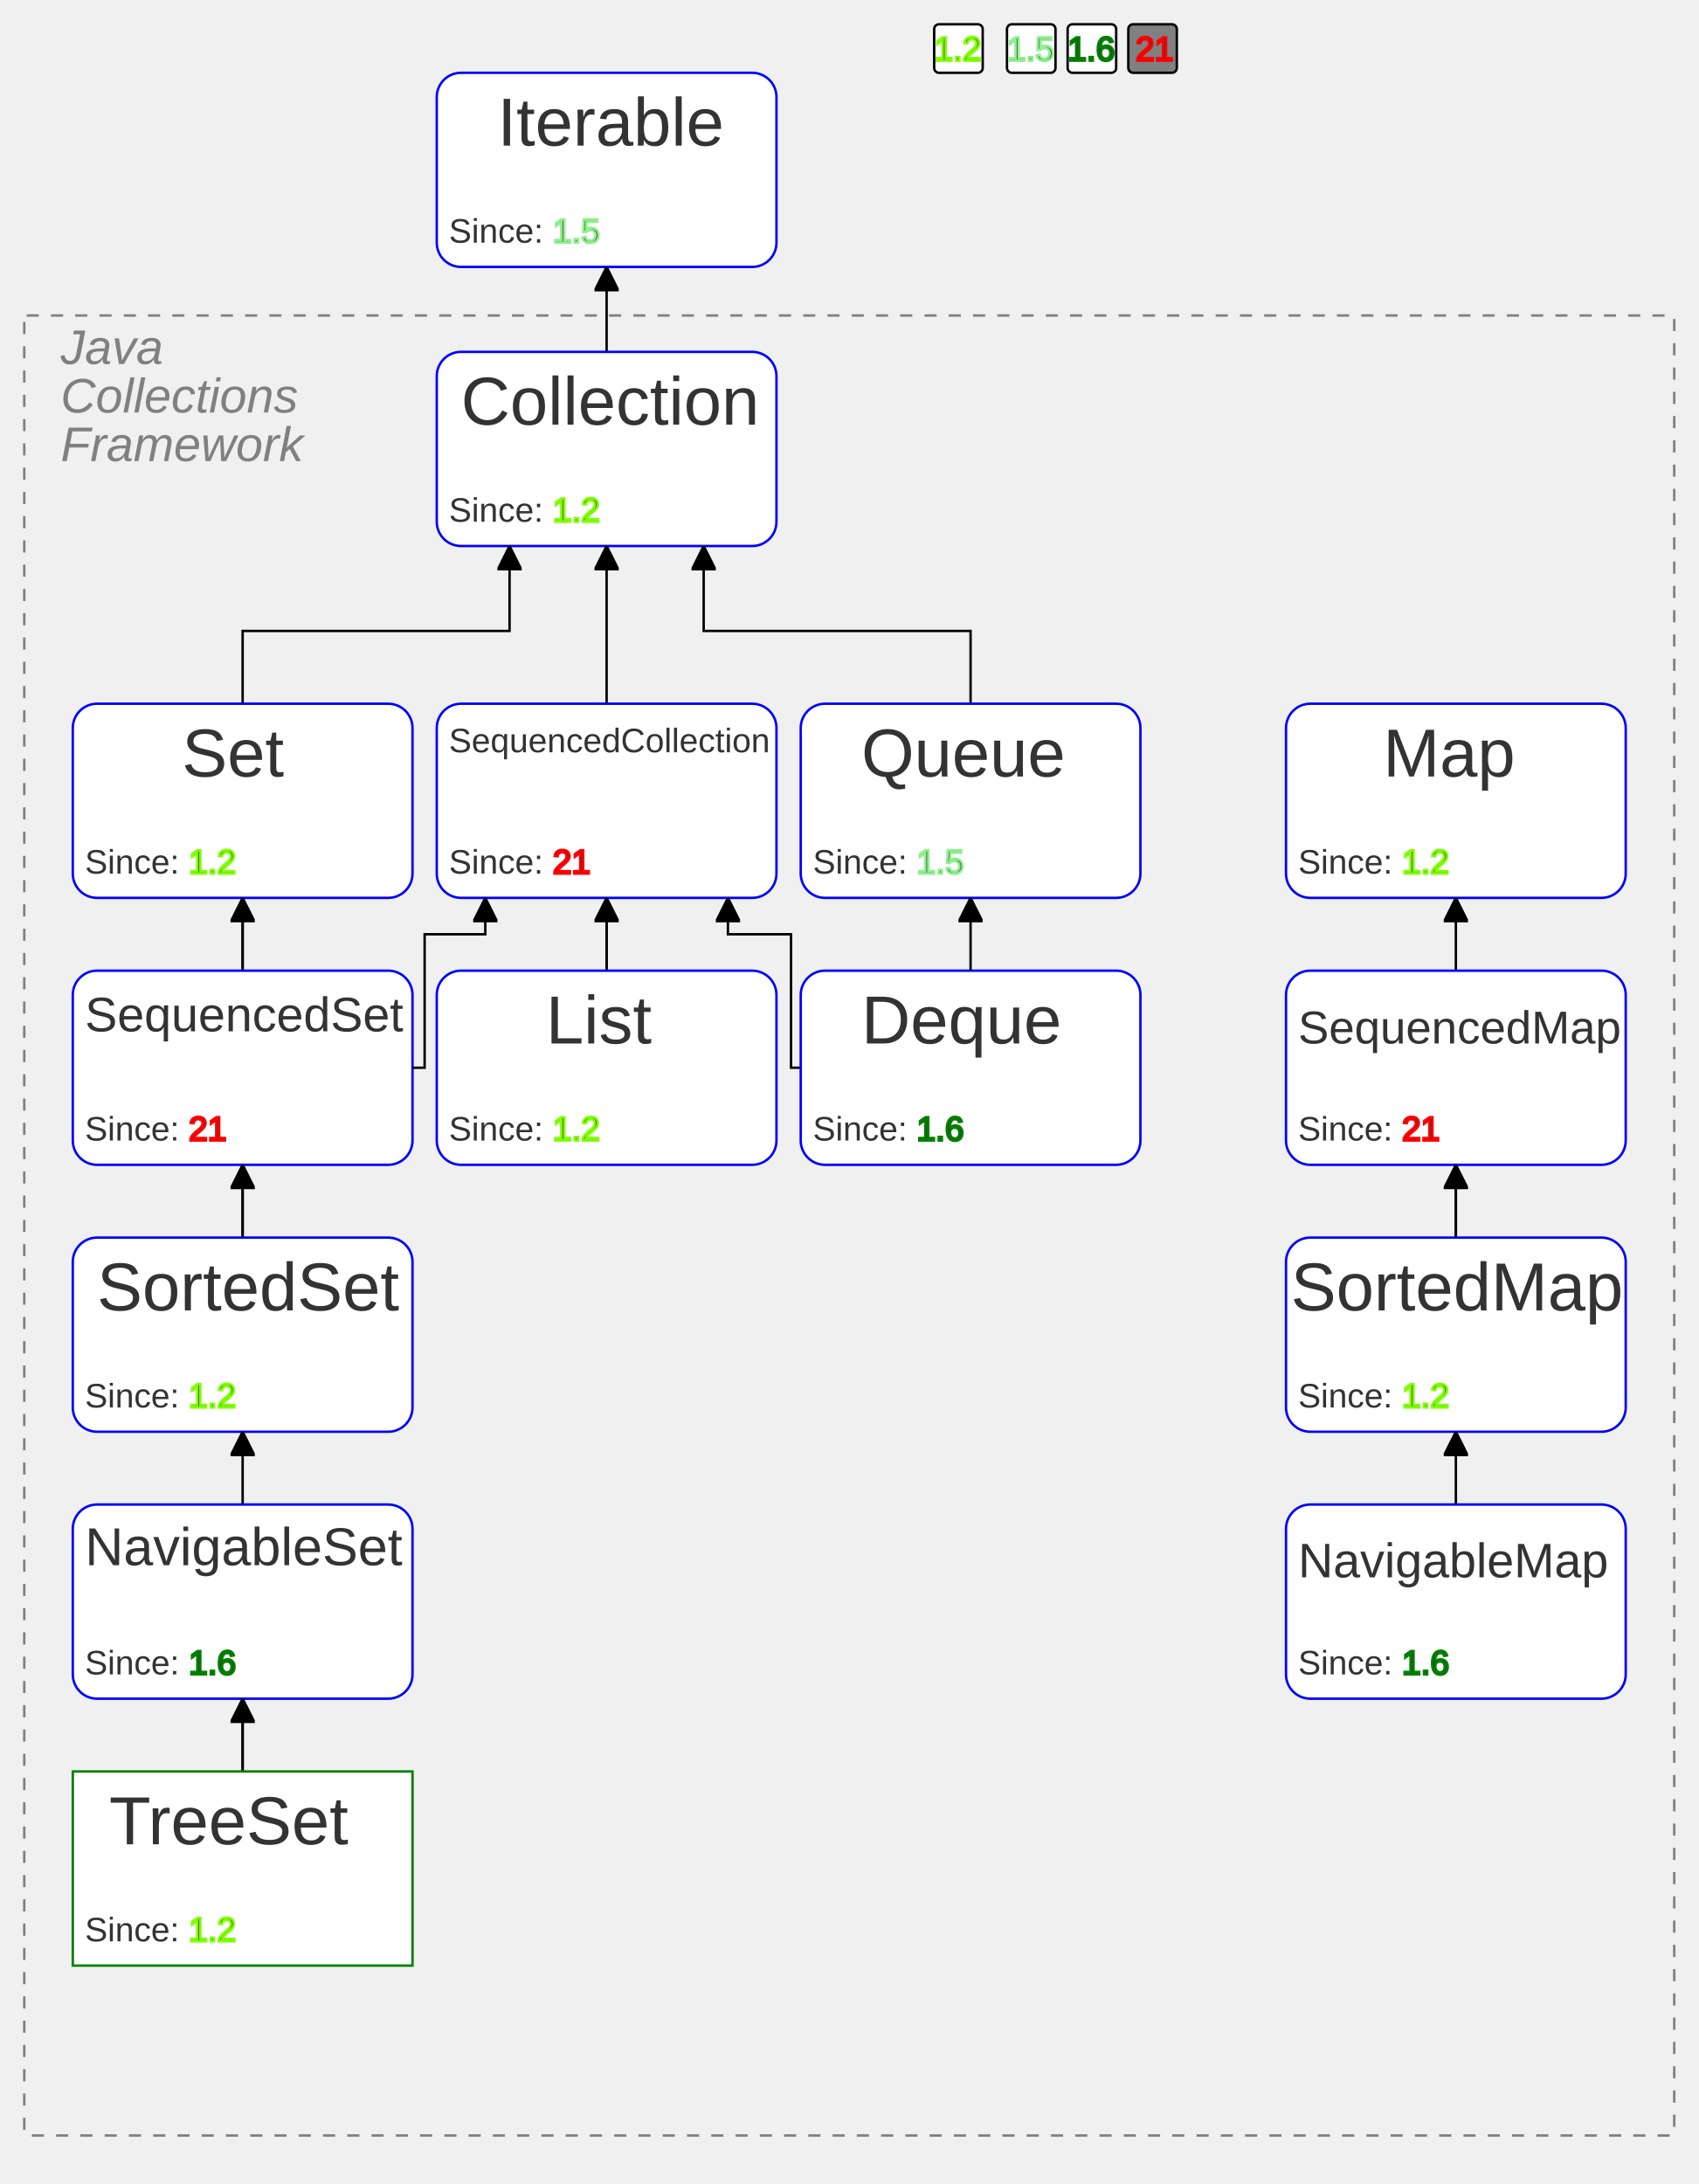
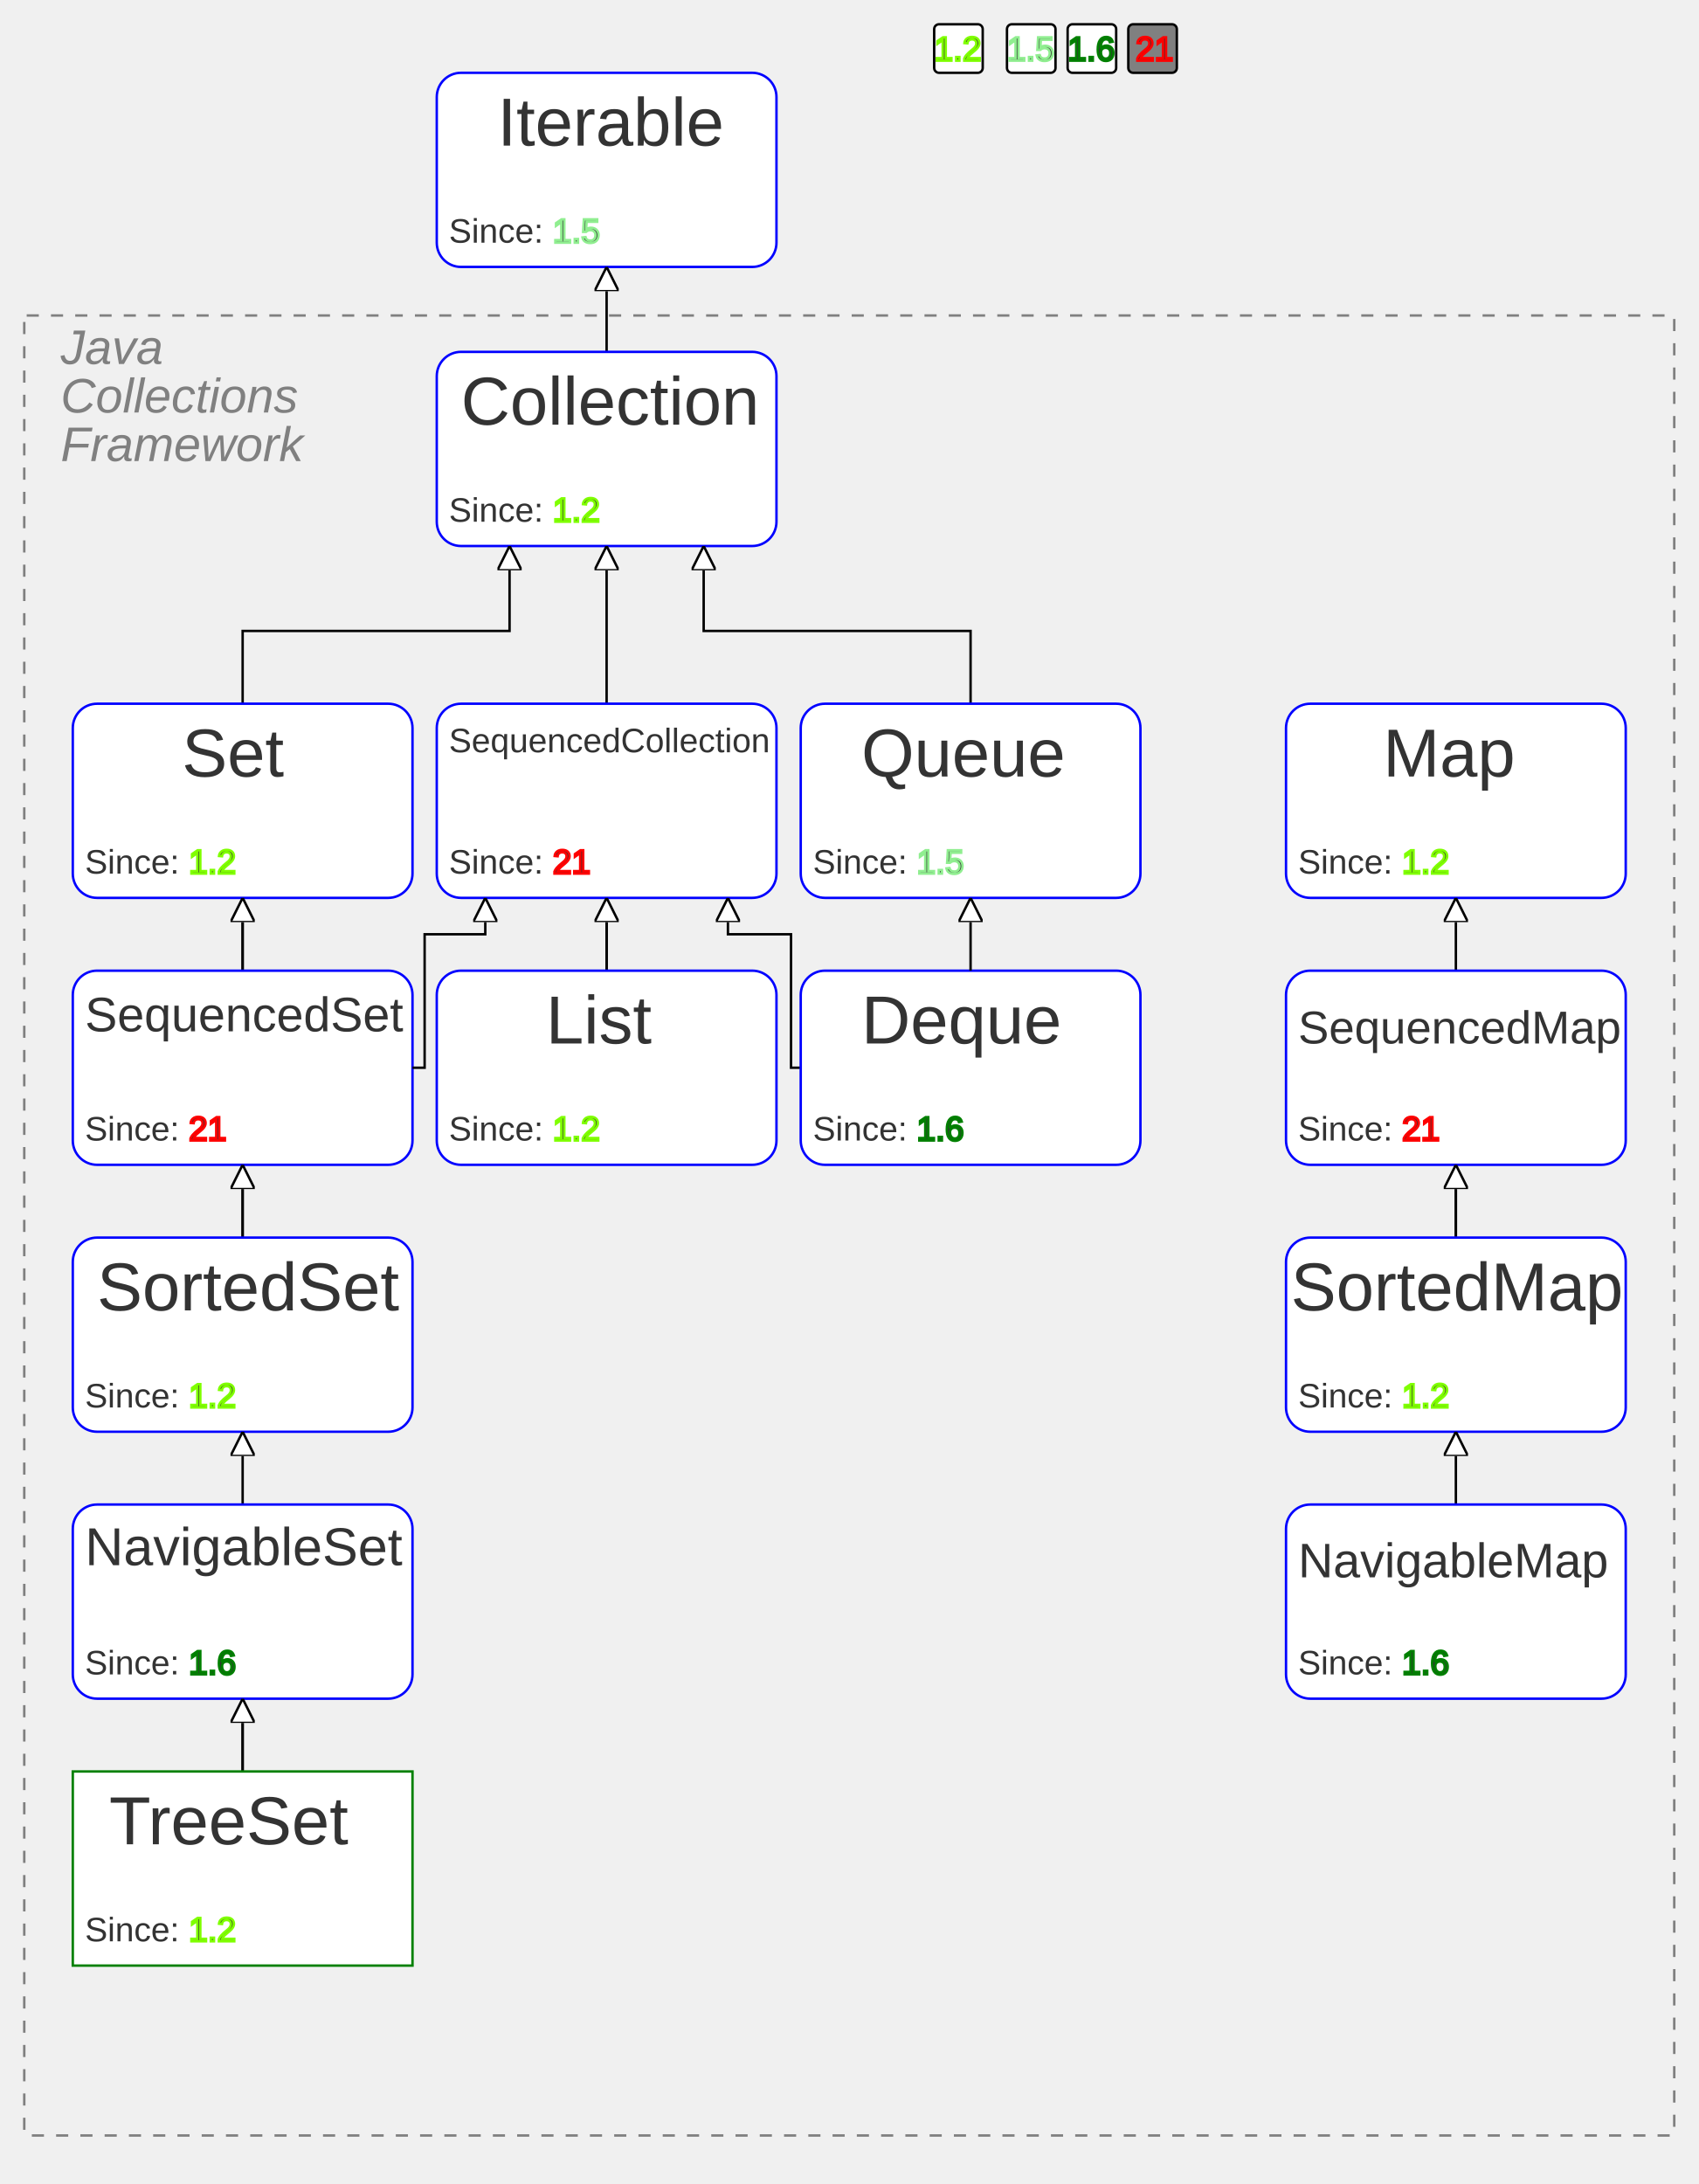
<svg xmlns="http://www.w3.org/2000/svg" viewBox="0 0 700 900">
  <defs>
    <style>
      .rect, .interface, .class {
        width: 140px;
        height: 80px;
      }
      .interface {
        rx:10;
        fill: white;
        stroke: blue;
      }
      .class {
        fill: white;
        stroke: green;
      }
      .line {
        stroke: black;
        stroke-width:1;
        fill: none;
      }
      .marker {
-         fill: black
+         fill: white
      }
      .arrow {
        marker-end:url(#arrow);
      }
      .text, .text14, .text19, .text20, .text22 {
        white-space: pre;
        fill: rgb(51,51,51);
        font-family: Arial, sans-serif;
      }
      .text {font-size: 28px;}
      .text14 {font-size: 14px;}
      .text19 {font-size: 19px;}
      .text20 {font-size: 20px;}
      .text22 {font-size: 22px;}

      #java2,  .java2  tspan {stroke: chartreuse}
      #java5,  .java5  tspan {stroke: lightgreen}
      #java6,  .java6  tspan {stroke: green}
      #java21, .java21 tspan {stroke: red}

      .javaSwitcherRect {
        width: 20px;
        height: 20px;
        fill: white;
        stroke: black;
        rx: 2
      }
      .javaSwitcherSelected {
        fill: gray;
      }
      .javaSwitcher {
        cursor: pointer;
        user-select: none;
      }
    </style>
    <marker id="arrow" markerWidth="10" markerHeight="10" refX="5" refY="5" orient="auto">
      <path d="M 0,0 10,5 0,10 Z" class="line marker" />
    </marker>
  </defs>
  <rect id="JCF" x="10" y="130" width="680" height="750" rx="1" ry="1" style="fill: none; stroke: grey; stroke-dasharray:5,5" />
  <text style="white-space: pre; fill: grey; font-family: Arial, sans-serif; font-size: 20px; font-style: italic">
    <tspan x="25" y="150">Java</tspan>
    <tspan x="25" y="170">Collections</tspan>
    <tspan x="25" y="190">Framework</tspan>
  </text>
  <rect x="385" y="10" id="java2Rect" class="javaSwitcherRect" />
  <text x="385" y="25" id="java2" class="text text14 javaSwitcher">1.2</text>
  <rect x="415" y="10" id="java5Rect" class="javaSwitcherRect" />
  <text x="415" y="25" id="java5" class="text text14 javaSwitcher">1.5</text>
  <rect x="440" y="10" id="java6Rect" class="javaSwitcherRect" />
  <text x="440" y="25" id="java6" class="text text14 javaSwitcher">1.6</text>
  <rect x="465" y="10" id="java21Rect" class="javaSwitcherRect javaSwitcherSelected" />
  <text x="468" y="25" id="java21" class="text text14 javaSwitcher">21</text>
  <g class="java5">
    <rect x="180" y="30" class="interface" />
    <text x="205" y="60" class="text">Iterable</text>
    <text x="185" y="100" class="text14">Since: <tspan>1.5</tspan>
    </text>
    <line x1="250" y1="145" x2="250" y2="115" class="line arrow" />
  </g>
  <rect x="180" y="145" class="interface" />
  <text x="190" y="175" class="text">Collection</text>
  <text x="185" y="215" class="text14 java2">Since: <tspan>1.2</tspan>
  </text>
  <polyline points="100,400 100,260 210,260 210,230" class="line arrow" id="ListToCollection" />
  <line x1="250" y1="400" x2="250" y2="230" class="line arrow" id="ListToSC" />
  <g class="java21">
    <rect x="180" y="290" class="interface" />
    <text x="185" y="310" class="text14">SequencedCollection</text>
    <text x="185" y="360" class="text14">Since: <tspan>21</tspan>
    </text>
    <line x1="250" y1="400" x2="250" y2="375" class="line arrow" />
  </g>
  <rect x="180" y="400" class="interface" />
  <text x="225" y="430" class="text">List</text>
  <text x="185" y="470" class="text14 java2">Since: <tspan>1.2</tspan>
  </text>
  <rect x="30" y="290" class="interface" />
  <text x="75" y="320" class="text">Set</text>
  <text x="35" y="360" class="text14 java2">Since: <tspan>1.2</tspan>
  </text>
  <line x1="100" y1="510" x2="100" y2="375" class="line arrow" />
  <g class="java21">
    <rect x="30" y="400" class="interface" />
    <text x="35" y="425" class="text20">SequencedSet</text>
    <text x="35" y="470" class="text14">Since: <tspan>21</tspan>
    </text>
    <polyline points="170,440 175,440 175,385 200,385 200,375" class="line arrow" id="SequencedSetToSC" />
    <polyline points="330,440 326,440 326,385 300,385 300,375" class="line arrow" id="DequeToSC" />
    <line x1="100" y1="510" x2="100" y2="485" class="line arrow" />
  </g>
  <rect x="30" y="510" class="interface" />
  <text x="40" y="540" class="text">SortedSet</text>
  <text x="35" y="580" class="text14 java2">Since: <tspan>1.2</tspan>
  </text>
  <line x1="100" y1="730" x2="100" y2="595" class="line arrow" />
  <g class="java6">
    <rect x="30" y="620" class="interface" />
    <text x="35" y="645" class="text22">NavigableSet</text>
    <text x="35" y="690" class="text14">Since: <tspan>1.6</tspan>
    </text>
    <line x1="100" y1="730" x2="100" y2="705" class="line arrow" />
  </g>
  <rect x="30" y="730" class="class" />
  <text x="45" y="760" class="text">TreeSet</text>
  <text x="35" y="800" class="text14 java2">Since: <tspan>1.2</tspan>
  </text>
  <g class="java5">
    <polyline points="400,290 400,260 290,260 290,230" class="line arrow" id="QueueToCollection" />
    <rect x="330" y="290" class="interface" />
    <text x="355" y="320" class="text">Queue</text>
    <text x="335" y="360" class="text14">Since: <tspan>1.5</tspan>
    </text>
  </g>
  <g class="java6">
    <rect x="330" y="400" class="interface" />
    <text x="355" y="430" class="text">Deque</text>
    <text x="335" y="470" class="text14">Since: <tspan>1.6</tspan>
    </text>
    <line x1="400" y1="400" x2="400" y2="375" class="line arrow" />
  </g>
  <rect x="530" y="290" class="interface" />
  <text x="570" y="320" class="text">Map</text>
  <text x="535" y="360" class="text14 java2">Since: <tspan>1.2</tspan>
  </text>
  <line x1="600" y1="510" x2="600" y2="375" class="line arrow" />
  <g class="java21">
    <rect x="530" y="400" class="interface" />
    <text x="535" y="430" class="text19">SequencedMap</text>
    <text x="535" y="470" class="text14">Since: <tspan>21</tspan>
    </text>
    <line x1="600" y1="510" x2="600" y2="485" class="line arrow" />
  </g>
  <rect x="530" y="510" class="interface" />
  <text x="532" y="540" class="text">SortedMap</text>
  <text x="535" y="580" class="text14 java2">Since: <tspan>1.2</tspan>
  </text>
  <g class="java6">
    <line x1="600" y1="620" x2="600" y2="595" class="line arrow" />
    <rect x="530" y="620" class="interface" />
    <text x="535" y="650" class="text20">NavigableMap</text>
    <text x="535" y="690" class="text14">Since: <tspan>1.6</tspan>
    </text>
  </g>
</svg>
